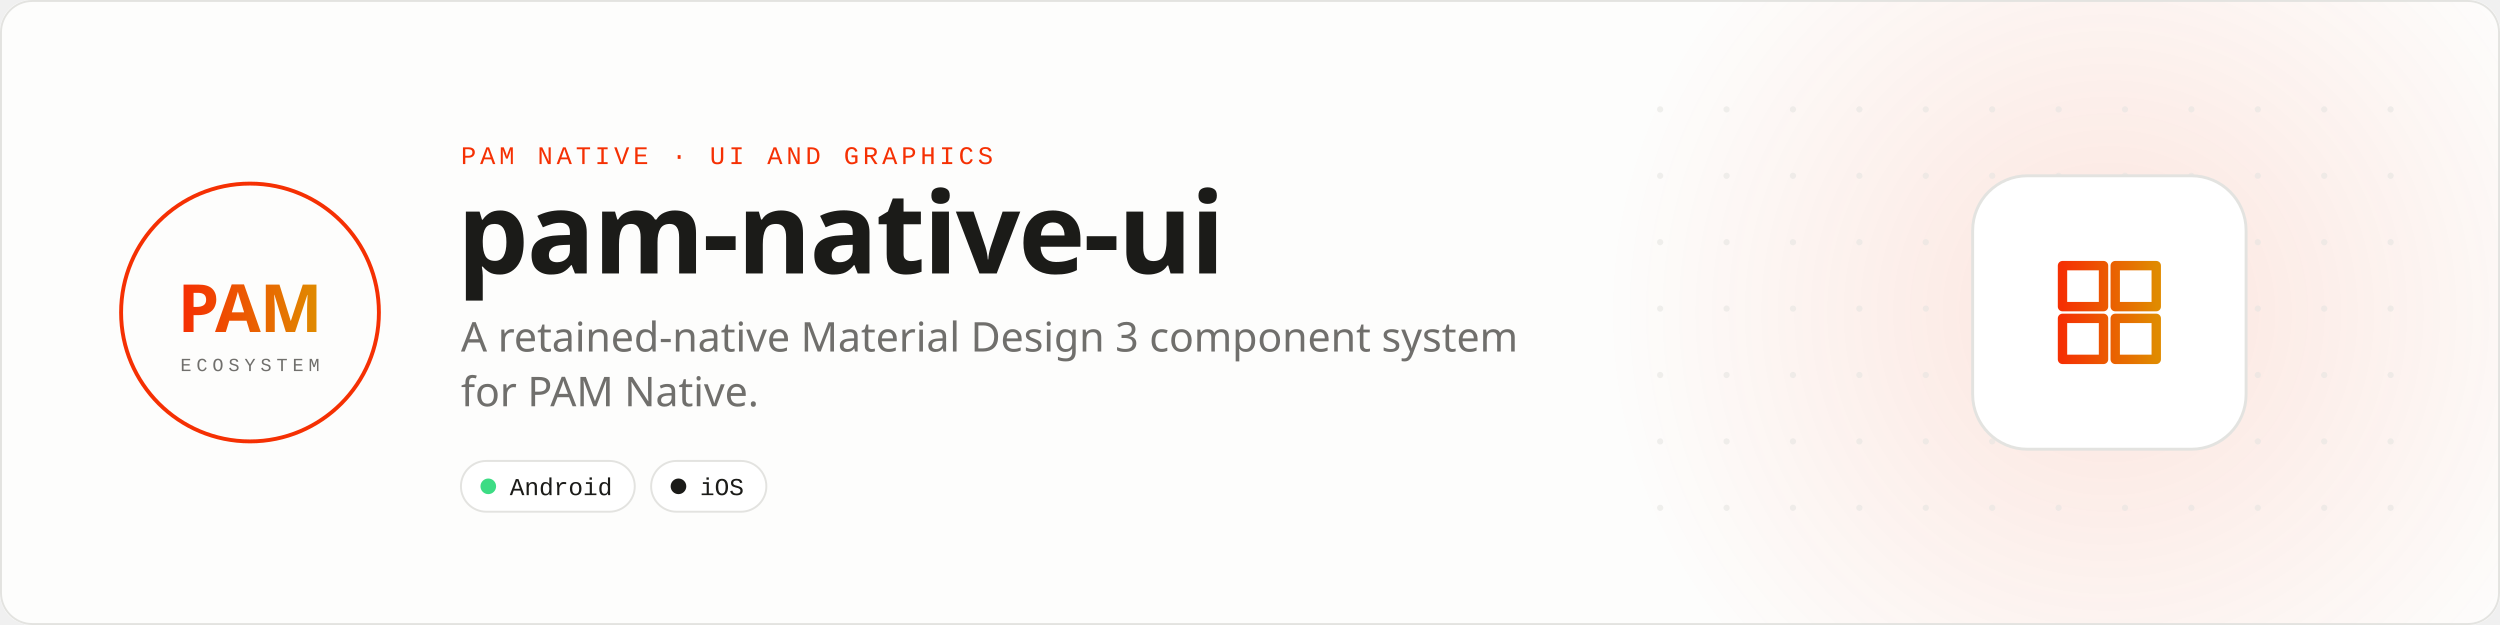
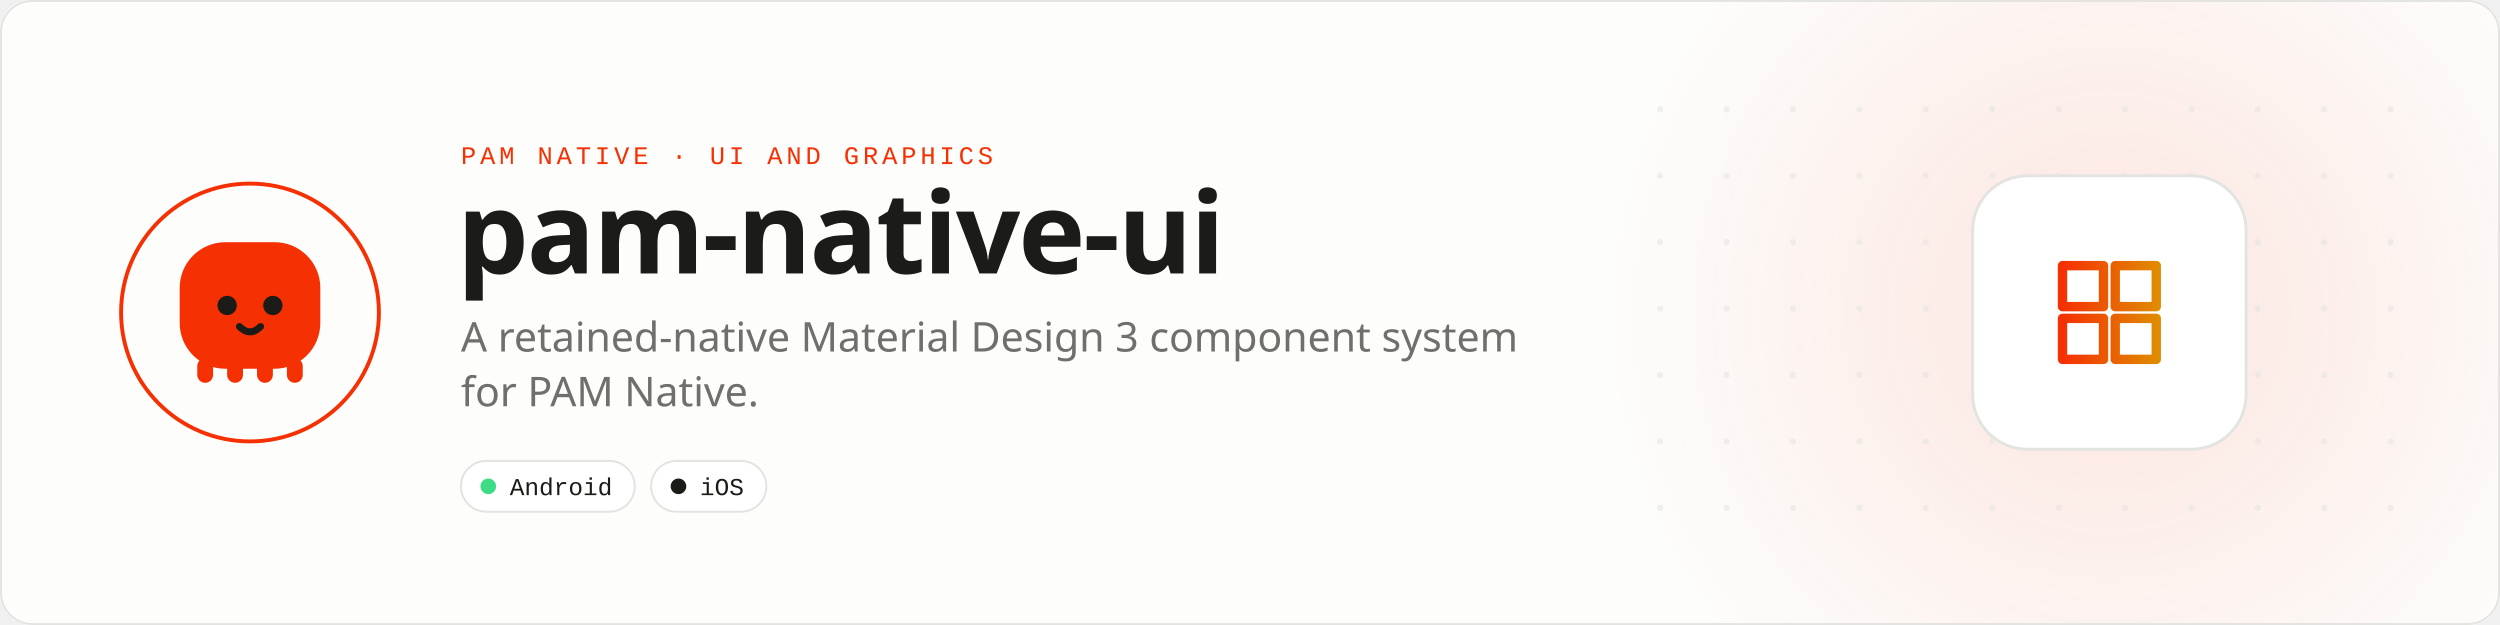
<svg xmlns="http://www.w3.org/2000/svg" viewBox="0 0 1280 320" width="1280" height="320" role="img" aria-label="pam-native-ui: A retained-native Material Design 3 component system for PAM Native.">
  <defs>
    <linearGradient id="pg" x1="0" y1="0" x2="1" y2="0">
      <stop offset="0" stop-color="#f53003" />
      <stop offset="1" stop-color="#e08a00" />
    </linearGradient>
    <radialGradient id="gl">
      <stop offset="0" stop-color="#f53003" stop-opacity=".12" />
      <stop offset="1" stop-color="#f53003" stop-opacity="0" />
    </radialGradient>
    <clipPath id="cl">
      <rect width="1280" height="320" rx="16" />
    </clipPath>
  </defs>
  <g clip-path="url(#cl)">
    <rect width="1280" height="320" fill="#fdfdfc" />
    <circle cx="1080" cy="160" r="260" fill="url(#gl)" />
    <g fill="#e3e3e0" opacity=".55">
      <circle cx="850" cy="56" r="1.6" />
      <circle cx="850" cy="90" r="1.6" />
      <circle cx="850" cy="124" r="1.6" />
      <circle cx="850" cy="158" r="1.6" />
      <circle cx="850" cy="192" r="1.6" />
      <circle cx="850" cy="226" r="1.6" />
      <circle cx="850" cy="260" r="1.6" />
      <circle cx="884" cy="56" r="1.6" />
      <circle cx="884" cy="90" r="1.6" />
      <circle cx="884" cy="124" r="1.6" />
      <circle cx="884" cy="158" r="1.6" />
      <circle cx="884" cy="192" r="1.6" />
      <circle cx="884" cy="226" r="1.6" />
      <circle cx="884" cy="260" r="1.6" />
      <circle cx="918" cy="56" r="1.6" />
      <circle cx="918" cy="90" r="1.6" />
      <circle cx="918" cy="124" r="1.6" />
      <circle cx="918" cy="158" r="1.6" />
      <circle cx="918" cy="192" r="1.6" />
      <circle cx="918" cy="226" r="1.6" />
      <circle cx="918" cy="260" r="1.6" />
      <circle cx="952" cy="56" r="1.6" />
      <circle cx="952" cy="90" r="1.6" />
      <circle cx="952" cy="124" r="1.6" />
      <circle cx="952" cy="158" r="1.6" />
      <circle cx="952" cy="192" r="1.6" />
      <circle cx="952" cy="226" r="1.6" />
      <circle cx="952" cy="260" r="1.6" />
      <circle cx="986" cy="56" r="1.6" />
      <circle cx="986" cy="90" r="1.6" />
      <circle cx="986" cy="124" r="1.6" />
      <circle cx="986" cy="158" r="1.6" />
      <circle cx="986" cy="192" r="1.6" />
      <circle cx="986" cy="226" r="1.6" />
      <circle cx="986" cy="260" r="1.6" />
      <circle cx="1020" cy="56" r="1.6" />
      <circle cx="1020" cy="90" r="1.6" />
      <circle cx="1020" cy="124" r="1.6" />
      <circle cx="1020" cy="158" r="1.6" />
      <circle cx="1020" cy="192" r="1.6" />
      <circle cx="1020" cy="226" r="1.6" />
      <circle cx="1020" cy="260" r="1.6" />
      <circle cx="1054" cy="56" r="1.6" />
      <circle cx="1054" cy="90" r="1.6" />
      <circle cx="1054" cy="124" r="1.6" />
      <circle cx="1054" cy="158" r="1.6" />
      <circle cx="1054" cy="192" r="1.6" />
      <circle cx="1054" cy="226" r="1.6" />
      <circle cx="1054" cy="260" r="1.6" />
      <circle cx="1088" cy="56" r="1.6" />
      <circle cx="1088" cy="90" r="1.6" />
      <circle cx="1088" cy="124" r="1.6" />
      <circle cx="1088" cy="158" r="1.6" />
      <circle cx="1088" cy="192" r="1.6" />
      <circle cx="1088" cy="226" r="1.6" />
      <circle cx="1088" cy="260" r="1.6" />
      <circle cx="1122" cy="56" r="1.6" />
      <circle cx="1122" cy="90" r="1.6" />
      <circle cx="1122" cy="124" r="1.6" />
      <circle cx="1122" cy="158" r="1.6" />
      <circle cx="1122" cy="192" r="1.6" />
      <circle cx="1122" cy="226" r="1.6" />
      <circle cx="1122" cy="260" r="1.6" />
      <circle cx="1156" cy="56" r="1.6" />
      <circle cx="1156" cy="90" r="1.6" />
      <circle cx="1156" cy="124" r="1.6" />
      <circle cx="1156" cy="158" r="1.6" />
      <circle cx="1156" cy="192" r="1.6" />
      <circle cx="1156" cy="226" r="1.6" />
      <circle cx="1156" cy="260" r="1.6" />
      <circle cx="1190" cy="56" r="1.6" />
      <circle cx="1190" cy="90" r="1.6" />
      <circle cx="1190" cy="124" r="1.6" />
      <circle cx="1190" cy="158" r="1.6" />
      <circle cx="1190" cy="192" r="1.6" />
      <circle cx="1190" cy="226" r="1.6" />
      <circle cx="1190" cy="260" r="1.6" />
      <circle cx="1224" cy="56" r="1.6" />
      <circle cx="1224" cy="90" r="1.6" />
      <circle cx="1224" cy="124" r="1.6" />
      <circle cx="1224" cy="158" r="1.6" />
      <circle cx="1224" cy="192" r="1.6" />
      <circle cx="1224" cy="226" r="1.6" />
      <circle cx="1224" cy="260" r="1.6" />
    </g>
  </g>
  <rect x=".5" y=".5" width="1279" height="319" rx="16" fill="none" stroke="#e3e3e0" />
  <circle cx="128" cy="160" r="66" fill="#fdfdfc" stroke="#f53003" stroke-width="2" />
  <circle cx="128" cy="160" r="66" fill="none" stroke="#f53003">
    <animate attributeName="r" values="66;92" dur="3s" repeatCount="indefinite" />
    <animate attributeName="stroke-opacity" values=".5;0" dur="3s" repeatCount="indefinite" />
  </circle>
-   <text x="128" y="170" text-anchor="middle" font-family="-apple-system, BlinkMacSystemFont, 'Segoe UI', 'Noto Sans', Helvetica, Arial, sans-serif" font-weight="700" font-size="34" letter-spacing="-.5" fill="url(#pg)">PAM</text>
-   <text x="128" y="190" text-anchor="middle" font-family="ui-monospace, SFMono-Regular, 'SF Mono', Menlo, Consolas, 'Liberation Mono', monospace" font-size="9.5" letter-spacing="2.5" fill="#706f6c">ECOSYSTEM</text>
+   <g transform="translate(74 104.2) scale(.9)">
+     <rect x="30" y="88" width="9" height="14" rx="4.5" fill="#f53003" />
+     <rect x="47" y="88" width="9" height="14" rx="4.5" fill="#f53003" />
+     <rect x="64" y="88" width="9" height="14" rx="4.5" fill="#f53003" />
+     <rect x="81" y="88" width="9" height="14" rx="4.5" fill="#f53003" />
+     <rect x="20" y="22" width="80" height="72" rx="26" fill="#f53003" />
+     <circle cx="47" cy="58" r="5.5" fill="#1b1b18" />
+     <circle cx="73" cy="58" r="5.5" fill="#1b1b18" />
+     <path d="M54 70q6 6 12 0" stroke="#1b1b18" stroke-width="4" stroke-linecap="round" fill="none" />
+   </g>
  <text x="236" y="84" font-family="ui-monospace, SFMono-Regular, 'SF Mono', Menlo, Consolas, 'Liberation Mono', monospace" font-size="13" letter-spacing="2" fill="#f53003">PAM NATIVE · UI AND GRAPHICS</text>
  <text x="234" y="140" font-family="-apple-system, BlinkMacSystemFont, 'Segoe UI', 'Noto Sans', Helvetica, Arial, sans-serif" font-weight="700" font-size="58" letter-spacing="-1" fill="#1b1b18">pam-native-ui</text>
  <text x="236" y="180" font-family="-apple-system, BlinkMacSystemFont, 'Segoe UI', 'Noto Sans', Helvetica, Arial, sans-serif" font-size="21" fill="#706f6c">A retained-native Material Design 3 component system</text>
  <text x="236" y="208" font-family="-apple-system, BlinkMacSystemFont, 'Segoe UI', 'Noto Sans', Helvetica, Arial, sans-serif" font-size="21" fill="#706f6c">for PAM Native.</text>
  <rect x="236" y="236" width="89" height="26" rx="13" fill="#ffffff" stroke="#e3e3e0" />
  <circle cx="250" cy="249" r="4" fill="#3ddc84" />
  <text x="261" y="253.5" font-family="ui-monospace, SFMono-Regular, 'SF Mono', Menlo, Consolas, 'Liberation Mono', monospace" font-size="12.5" fill="#1b1b18">Android</text>
  <rect x="333.375" y="236" width="59" height="26" rx="13" fill="#ffffff" stroke="#e3e3e0" />
  <circle cx="347.375" cy="249" r="4" fill="#1b1b18" />
  <text x="358.375" y="253.5" font-family="ui-monospace, SFMono-Regular, 'SF Mono', Menlo, Consolas, 'Liberation Mono', monospace" font-size="12.5" fill="#1b1b18">iOS</text>
  <rect x="1010" y="90" width="140" height="140" rx="28" fill="#ffffff" stroke="#e3e3e0" stroke-width="1.5" />
  <g transform="translate(1044 124) scale(3)" fill="none" stroke="url(#pg)" stroke-width="1.6" stroke-linecap="round" stroke-linejoin="round">
    <path d="M4 4h7v7H4zM13 4h7v7h-7zM4 13h7v7H4zM13 13h7v7h-7z" />
  </g>
</svg>
